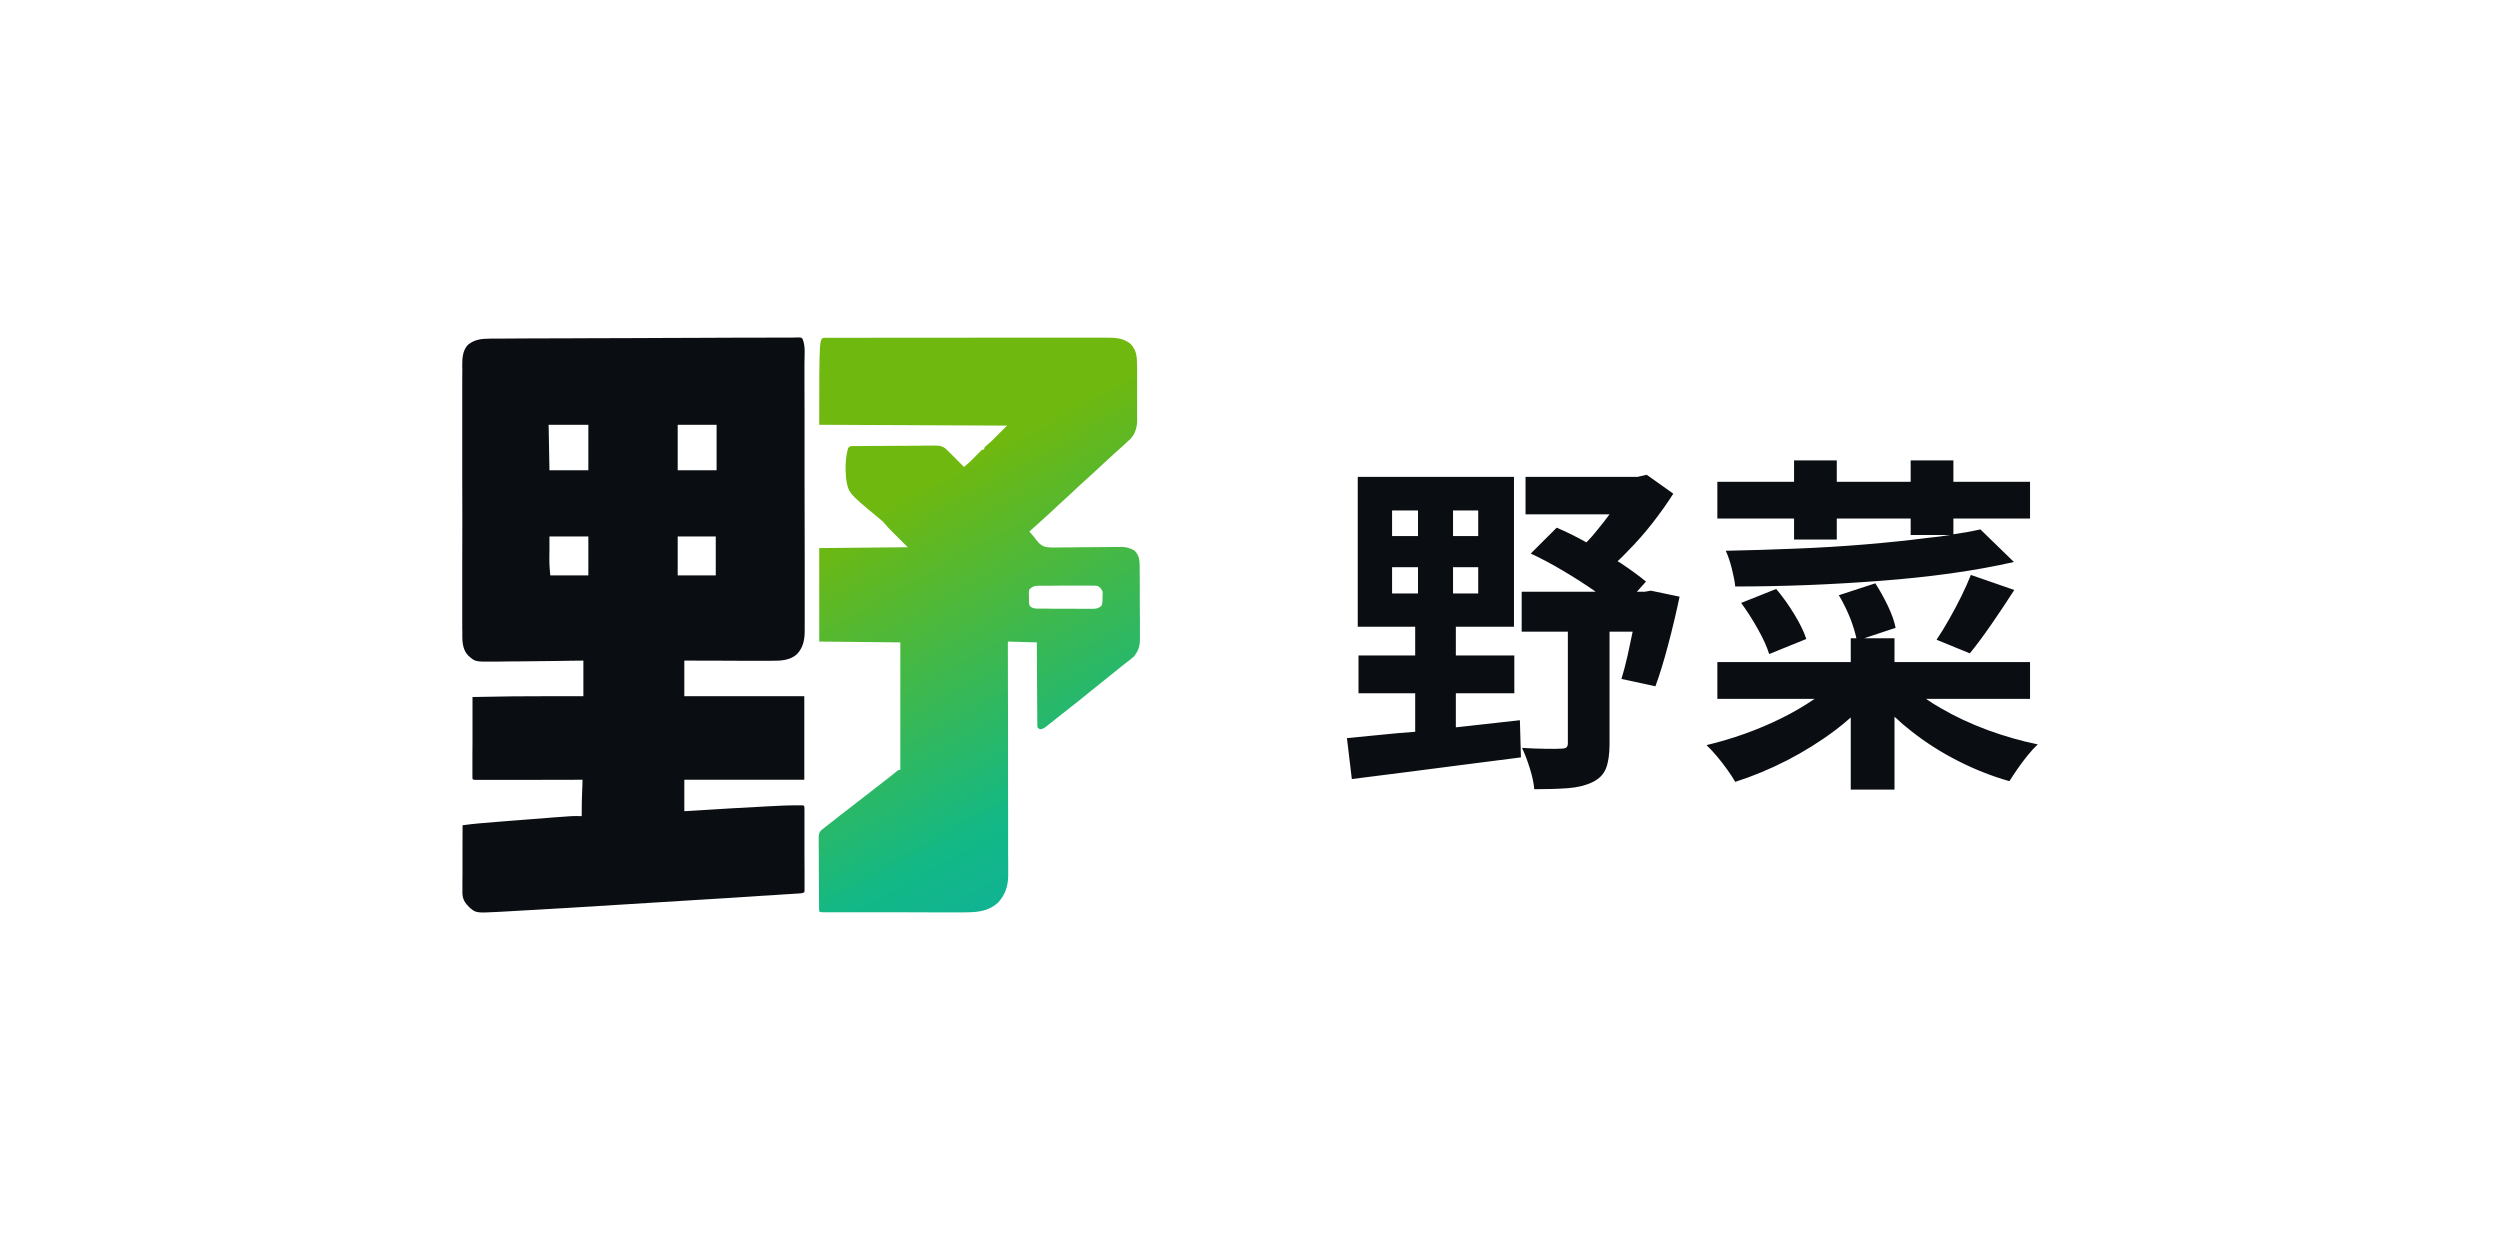
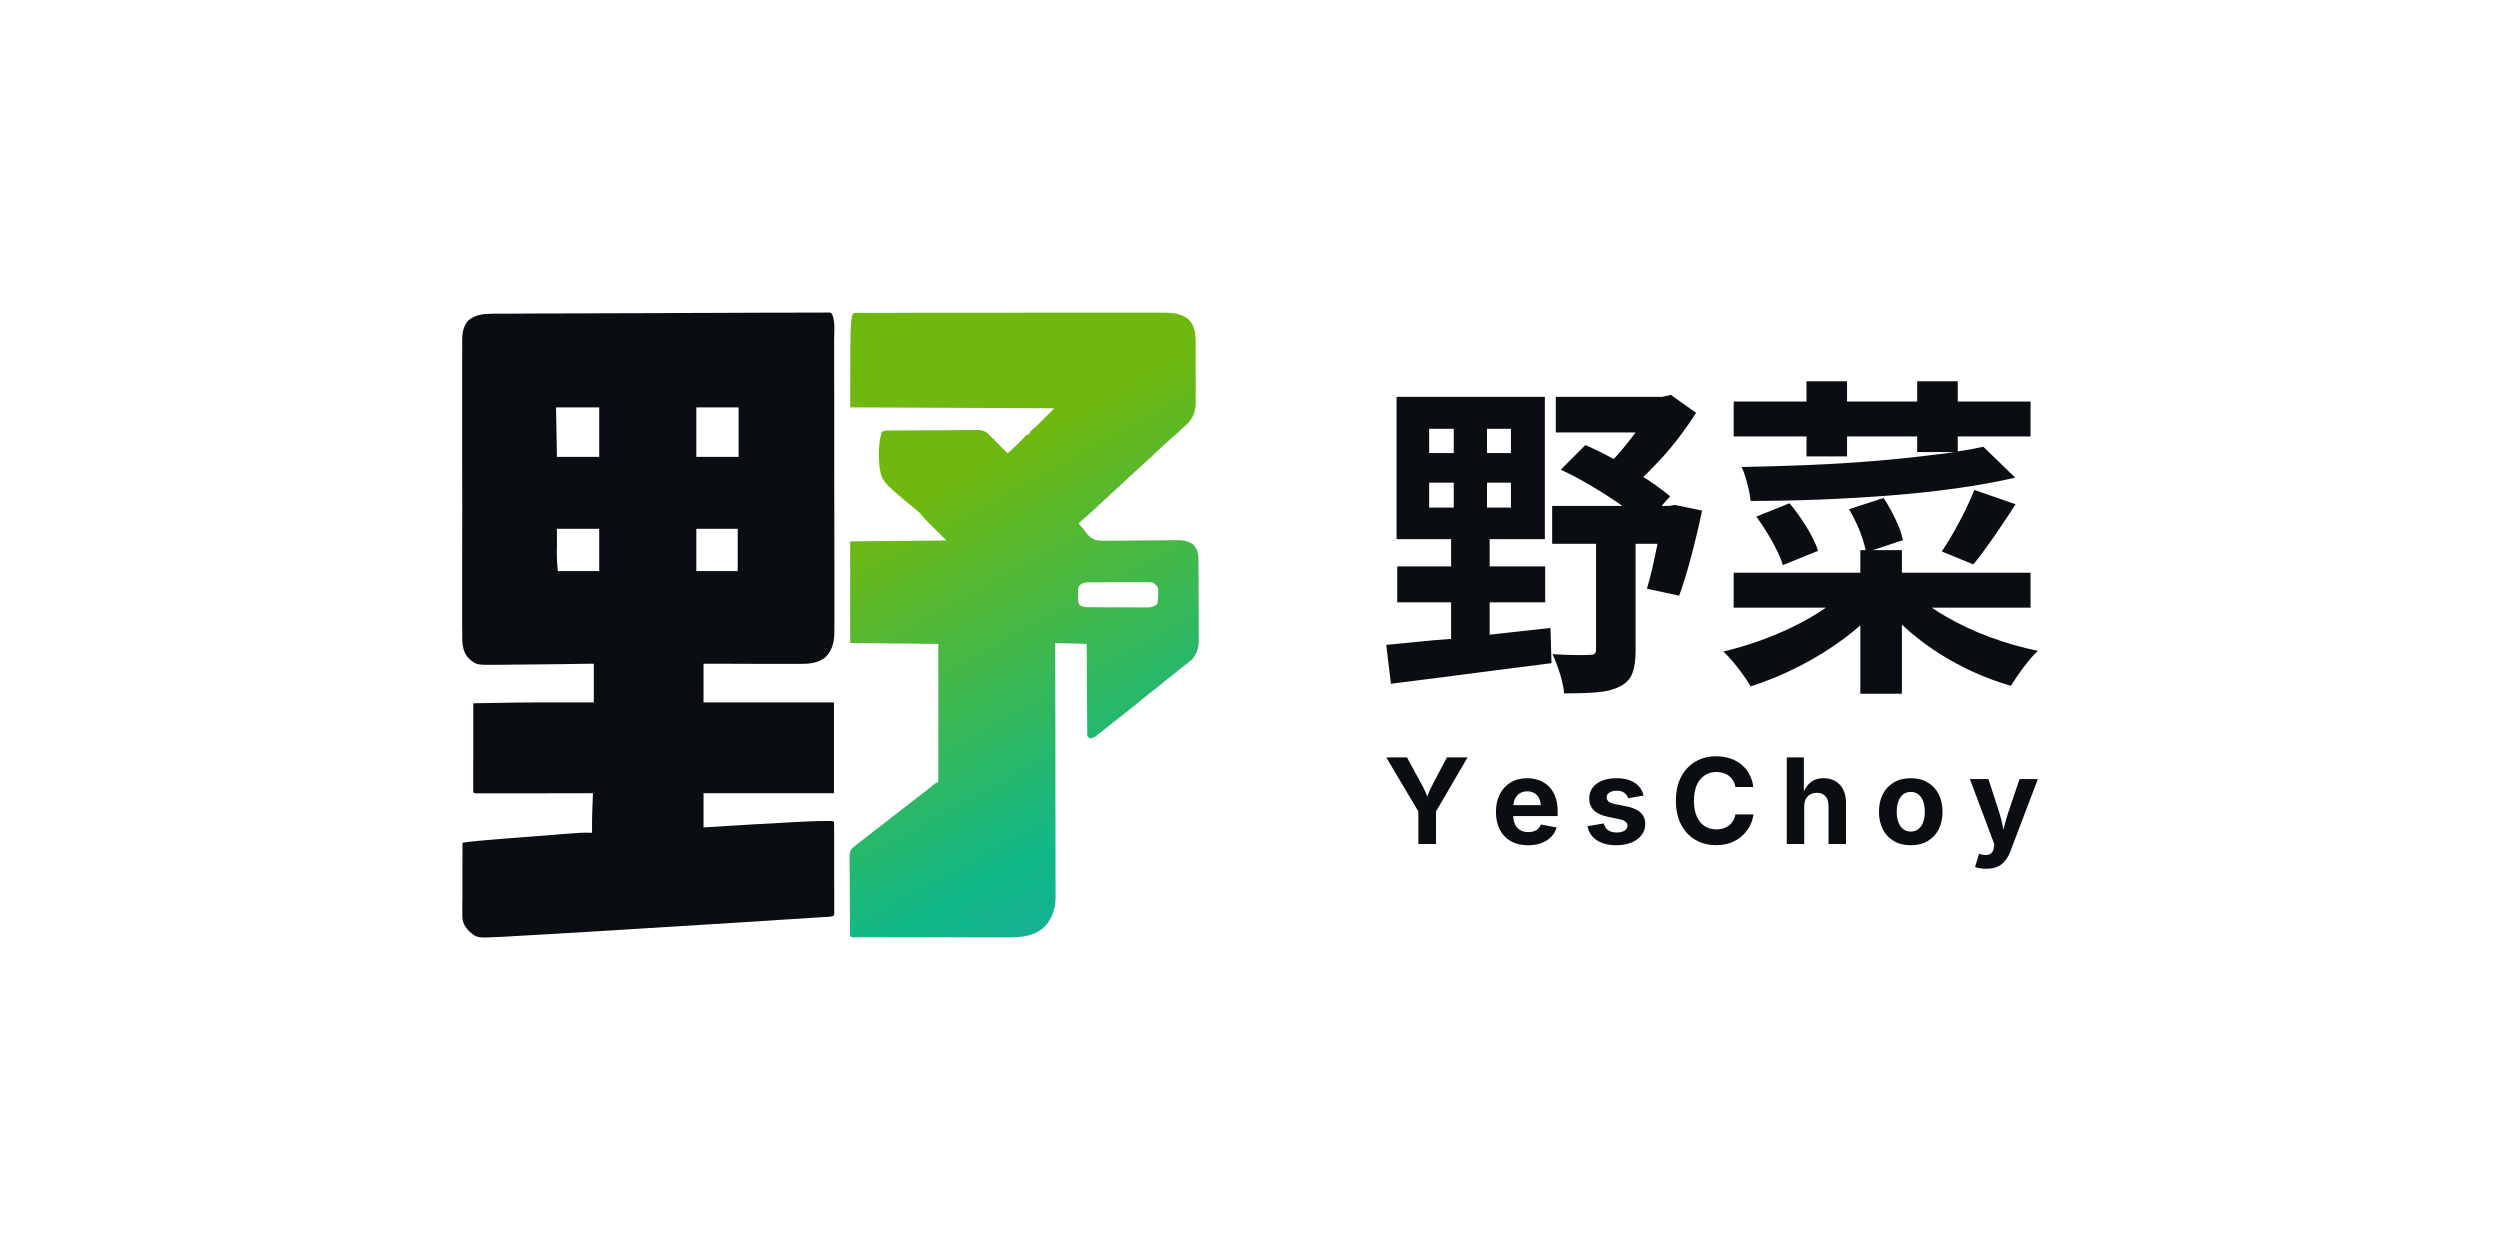
<svg xmlns="http://www.w3.org/2000/svg" viewBox="0 0 1200 600" fill="none">
  <defs>
    <linearGradient id="c-g" x1="0" y1="0" x2="1" y2="1">
      <stop stop-color="#6FB80F" />
      <stop offset=".5" stop-color="#12B886" />
      <stop offset="1" stop-color="#0E9FC2" />
    </linearGradient>
    <linearGradient id="c-t" x1="0" y1="0" x2="0" y2="1">
      <stop stop-color="#171C25" />
      <stop offset="1" stop-color="#0A0D12" />
    </linearGradient>
    <linearGradient id="c-gu" x1="440" y1="0" x2="830" y2="710" gradientUnits="userSpaceOnUse">
      <stop stop-color="#6FB80F" />
      <stop offset=".5" stop-color="#12B886" />
      <stop offset="1" stop-color="#0E9FC2" />
    </linearGradient>
  </defs>
-   <g transform="translate(145.12 64.57) scale(0.4673847)">
+   <g transform="translate(138.4 44.1) scale(0.5080268)">
    <g transform="translate(156.1 200.4) scale(0.84975)">
      <path d="M0 0 C15.4 -0.1 30.8 -0.1 46.3 -0.2 C54.3 -0.2 62.3 -0.2 70.3 -0.2 C77 -0.3 83.7 -0.3 90.4 -0.3 C93.7 -0.3 97 -0.3 100.3 -0.3 C103.8 -0.4 107.4 -0.4 110.9 -0.3 C111.9 -0.4 112.9 -0.4 114 -0.4 C114.9 -0.4 115.8 -0.4 116.8 -0.4 C117.6 -0.4 118.4 -0.4 119.2 -0.4 C121.1 0.1 121.1 0.1 122.2 1.8 C125.7 10.4 124.3 21.5 124.3 30.7 C124.3 32.2 124.3 33.6 124.3 35.1 C124.3 39 124.3 42.9 124.3 46.9 C124.3 51.1 124.3 55.4 124.3 59.6 C124.4 69.9 124.4 80.1 124.4 90.3 C124.4 95.2 124.4 100 124.4 104.8 C124.4 120.9 124.4 137 124.4 153 C124.4 157.2 124.4 161.4 124.4 165.5 C124.4 166.6 124.4 167.6 124.4 168.7 C124.4 185.4 124.5 202.2 124.5 219 C124.5 236.2 124.6 253.4 124.6 270.7 C124.6 280.4 124.6 290 124.6 299.7 C124.6 307.9 124.6 316.1 124.6 324.4 C124.6 328.6 124.6 332.8 124.6 337 C124.6 340.8 124.6 344.7 124.6 348.5 C124.6 349.9 124.6 351.3 124.6 352.7 C124.7 364 123.2 374 115.1 382.5 C106.4 390 95.3 390.4 84.4 390.3 C83.8 390.3 83.8 390.3 80.9 390.3 C77.8 390.3 74.7 390.3 71.6 390.3 C68.3 390.3 65.1 390.3 61.8 390.3 C55.7 390.3 49.5 390.3 43.4 390.3 C36.4 390.2 29.4 390.2 22.4 390.2 C7.9 390.2 -6.5 390.2 -20.9 390.1 C-20.9 404.3 -20.9 418.5 -20.9 433.1 C27 433.1 74.8 433.1 124.1 433.1 C124.1 466.4 124.1 499.8 124.1 534.1 C76.3 534.1 28.4 534.1 -20.9 534.1 C-20.9 546.7 -20.9 559.2 -20.9 572.1 C-16.8 571.9 -12.7 571.6 -8.5 571.4 C19.4 569.6 47.3 567.9 75.2 566.5 C77 566.4 78.8 566.3 80.6 566.2 C92 565.6 103.3 565 114.7 565 C115.6 565 116.4 565 117.3 565 C118 565 118.8 565 119.6 565 C120.2 565 120.9 565 121.6 565 C123.1 565.1 123.1 565.1 124.1 566.1 C124.2 567.5 124.3 568.8 124.3 570.2 C124.3 571.1 124.3 571.9 124.3 572.8 C124.3 573.8 124.3 574.8 124.3 575.8 C124.3 576.3 124.3 576.3 124.3 578.8 C124.3 582.2 124.3 585.6 124.3 588.9 C124.3 590.7 124.3 592.4 124.3 594.2 C124.3 599.6 124.3 605.1 124.3 610.6 C124.3 616.2 124.3 621.9 124.3 627.5 C124.4 632.4 124.4 637.2 124.4 642.1 C124.4 645 124.4 647.9 124.4 650.8 C124.4 654 124.4 657.2 124.4 660.5 C124.4 661.4 124.4 662.4 124.4 663.4 C124.4 663.8 124.4 663.8 124.4 666.1 C124.4 666.8 124.4 667.6 124.4 668.4 C124.3 669 124.2 669.5 124.1 670.1 C121.3 671.6 118.4 671.5 115.2 671.7 C114.5 671.7 113.8 671.8 113 671.8 C110.6 672 108.1 672.1 105.7 672.3 C103.9 672.4 102.2 672.5 100.4 672.6 C95.6 672.9 90.8 673.2 85.9 673.6 C80.8 673.9 75.6 674.2 70.5 674.5 C60.5 675.2 50.4 675.8 40.4 676.5 C32.4 677 24.3 677.5 16.2 678 C-45.3 681.9 -106.8 685.7 -168.4 689.4 C-169.2 689.4 -170 689.5 -170.8 689.5 C-182.2 690.2 -193.5 690.8 -204.9 691.5 C-205.6 691.5 -206.2 691.6 -206.9 691.6 C-219.1 692.3 -231.4 693.1 -243.6 693.7 C-244.3 693.7 -245.1 693.8 -245.8 693.8 C-272.7 695.2 -272.7 695.2 -280.9 688.1 C-286 683.1 -288.9 678.4 -289.1 671.1 C-289.1 669.6 -289.1 668.1 -289.1 666.5 C-289.1 665.7 -289.1 664.9 -289.1 664 C-289.1 661.2 -289.1 658.5 -289.1 655.7 C-289.1 653.8 -289.1 651.9 -289 650 C-289 644.9 -289 639.9 -289 634.8 C-289 629.7 -289 624.5 -289 619.4 C-288.9 609.3 -288.9 599.2 -288.9 589.1 C-275.4 587.2 -262 586.2 -248.4 585.1 C-245.9 584.9 -243.4 584.7 -240.9 584.5 C-235 584 -229.1 583.6 -223.2 583.1 C-217.2 582.7 -211.1 582.2 -205.1 581.7 C-199.8 581.3 -194.6 580.9 -189.4 580.5 C-186.3 580.2 -183.2 580 -180 579.7 C-155.3 577.8 -155.3 577.8 -144.9 578.1 C-144.9 577.4 -144.9 576.6 -144.9 575.9 C-145 566.6 -144.7 557.3 -144.4 548 C-144.3 546.7 -144.3 545.3 -144.2 544 C-144.1 540.7 -144 537.4 -143.9 534.1 C-144.5 534.1 -145.2 534.1 -145.9 534.1 C-162.4 534.1 -178.9 534.2 -195.4 534.2 C-203.4 534.2 -211.4 534.2 -219.4 534.2 C-226.3 534.2 -233.3 534.2 -240.3 534.2 C-243.9 534.2 -247.6 534.2 -251.3 534.2 C-254.8 534.2 -258.2 534.2 -261.7 534.2 C-263 534.2 -264.3 534.2 -265.5 534.2 C-267.3 534.2 -269 534.2 -270.7 534.2 C-271.7 534.2 -272.7 534.2 -273.7 534.2 C-275.9 534.1 -275.9 534.1 -276.9 533.1 C-277 531.8 -277 530.5 -277 529.2 C-277 528.4 -277 527.6 -277 526.7 C-277 525.8 -277 524.9 -277 523.9 C-277 523 -277 522 -277 521 C-277 517.8 -277 514.6 -277 511.4 C-277 509.1 -277 506.9 -277 504.7 C-277 499.5 -276.9 494.2 -276.9 489 C-276.9 483 -276.9 477 -276.9 471 C-276.9 458.7 -276.9 446.4 -276.9 434.1 C-244.4 433.4 -212 433 -179.5 433.1 C-178.6 433.1 -177.7 433.1 -176.7 433.1 C-165.4 433.1 -154.2 433.1 -142.9 433.1 C-142.9 418.9 -142.9 404.7 -142.9 390.1 C-145.8 390.2 -145.8 390.2 -160.4 390.3 C-164.1 390.4 -167.9 390.4 -171.6 390.5 C-177.5 390.5 -183.4 390.6 -189.3 390.7 C-201.6 390.8 -213.9 391 -226.1 391.1 C-227.9 391.1 -229.8 391.1 -231.6 391.1 C-236.8 391.2 -242 391.2 -247.2 391.3 C-248.8 391.3 -250.4 391.3 -252 391.3 C-273.8 391.5 -273.8 391.5 -282.2 383.9 C-289.7 376 -289.3 365 -289.2 354.8 C-289.2 353.4 -289.3 351.9 -289.3 350.5 C-289.3 346.6 -289.3 342.7 -289.3 338.8 C-289.2 334.5 -289.3 330.3 -289.3 326.1 C-289.3 317.8 -289.3 309.5 -289.3 301.2 C-289.3 294.5 -289.3 287.7 -289.3 281 C-289.3 280.1 -289.3 279.1 -289.3 278.1 C-289.3 276.2 -289.3 274.2 -289.3 272.3 C-289.3 254 -289.3 235.7 -289.2 217.5 C-289.2 201.8 -289.2 186.2 -289.3 170.5 C-289.3 152.3 -289.3 134.1 -289.3 115.9 C-289.3 114 -289.3 112 -289.3 110.1 C-289.3 109.1 -289.3 108.2 -289.3 107.2 C-289.3 100.5 -289.3 93.8 -289.3 87 C-289.3 78.8 -289.3 70.6 -289.3 62.4 C-289.3 58.3 -289.2 54.1 -289.3 49.9 C-289.3 46.1 -289.3 42.3 -289.2 38.4 C-289.2 37 -289.2 35.7 -289.3 34.3 C-289.3 25.1 -289.1 15.6 -282.5 8.5 C-274.6 2 -266 1 -256.2 1 C-255.3 1 -254.5 1 -253.6 0.9 C-250.7 0.9 -247.8 0.9 -244.9 0.9 C-242.8 0.9 -240.7 0.9 -238.6 0.9 C-233.5 0.9 -228.4 0.8 -223.3 0.8 C-217.3 0.8 -211.2 0.8 -205.2 0.7 C-190.8 0.7 -176.4 0.6 -162 0.6 C-155.2 0.6 -148.5 0.5 -141.7 0.5 C-119.5 0.4 -97.2 0.3 -74.9 0.3 C-74.6 0.3 -74.6 0.3 -72.9 0.3 C-67.6 0.2 -62.4 0.2 -57.1 0.2 C-38 0.2 -19 0.1 0 0 Z M-184.9 105.1 C-184.5 123.3 -184.2 141.4 -183.9 160.1 C-168.4 160.1 -152.8 160.1 -136.9 160.1 C-136.9 142 -136.9 123.8 -136.9 105.1 C-152.7 105.1 -168.5 105.1 -184.9 105.1 Z M-28.9 105.1 C-28.9 123.3 -28.9 141.4 -28.9 160.1 C-13.4 160.1 2.2 160.1 18.1 160.1 C18.1 142 18.1 123.8 18.1 105.1 C2.6 105.1 -12.9 105.1 -28.9 105.1 Z M-183.9 240.1 C-183.9 245.8 -183.9 251.5 -183.9 257.4 C-183.9 259.2 -183.9 261 -184 262.8 C-184 264.3 -184 265.7 -184 267.2 C-184 267.9 -184 268.6 -184 269.4 C-184 275.4 -183.4 281 -182.9 287.1 C-167.7 287.1 -152.5 287.1 -136.9 287.1 C-136.9 271.6 -136.9 256.1 -136.9 240.1 C-152.4 240.1 -167.9 240.1 -183.9 240.1 Z M-28.9 240.1 C-28.9 255.6 -28.9 271.1 -28.9 287.1 C-13.7 287.1 1.5 287.1 17.1 287.1 C17.1 271.6 17.1 256.1 17.1 240.1 C2 240.1 -13.2 240.1 -28.9 240.1 Z " transform="translate(298.86 9.88)" fill="#0A0D12" />
      <path d="M0 0 C0.3 -0 0.3 -0 1.8 -0 C3.9 -0 5.9 -0 8 -0 C9.5 -0 10.9 -0 12.4 -0 C16.5 -0 20.5 -0 24.6 -0 C29 -0 33.4 -0 37.8 -0 C47.4 -0.1 57 -0.1 66.6 -0.1 C72.6 -0.1 78.5 -0.1 84.5 -0.1 C101.1 -0.1 117.7 -0.1 134.3 -0.1 C135.3 -0.1 136.4 -0.1 137.5 -0.1 C138 -0.1 138 -0.1 140.7 -0.1 C142.9 -0.1 145 -0.1 147.2 -0.1 C147.7 -0.1 147.7 -0.1 150.4 -0.1 C167.8 -0.1 185.1 -0.1 202.4 -0.2 C220.2 -0.2 238 -0.2 255.8 -0.2 C265.8 -0.2 275.8 -0.2 285.8 -0.2 C294.3 -0.2 302.8 -0.2 311.3 -0.2 C315.7 -0.2 320 -0.2 324.3 -0.2 C328.3 -0.3 332.3 -0.3 336.3 -0.2 C337.7 -0.2 339.1 -0.2 340.6 -0.2 C351 -0.3 360.9 0.3 369.3 7.1 C376.5 14.3 377.4 22.3 377.4 32.1 C377.4 32.5 377.4 32.5 377.5 34.5 C377.5 37 377.5 39.6 377.5 42.2 C377.5 43.9 377.5 45.7 377.5 47.5 C377.5 51.3 377.5 55 377.5 58.8 C377.5 63.5 377.5 68.3 377.5 73.1 C377.5 76.8 377.5 80.5 377.5 84.2 C377.5 85.9 377.5 87.7 377.5 89.5 C377.6 91.9 377.5 94.4 377.5 96.9 C377.5 97.6 377.6 98.3 377.6 99.1 C377.5 107.7 375.5 115.6 369.5 122.1 C367.4 124.1 365.2 126.1 363 128.1 C362.3 128.8 361.6 129.5 360.8 130.2 C357.4 133.4 353.8 136.6 350.2 139.7 C346.2 143.2 342.4 146.7 338.5 150.4 C330.3 158.1 322 165.8 313.5 173.4 C308.3 178 303.3 182.8 298.2 187.6 C293.8 191.7 289.4 195.7 285 199.7 C280.7 203.6 276.4 207.6 272.2 211.6 C268.3 215.3 264.3 218.9 260.2 222.5 C257.5 224.8 254.9 227.2 252.3 229.6 C251.8 230 251.3 230.5 250.8 230.9 C249.6 232 248.5 233.1 247.3 234.1 C248.6 235.7 249.9 237.3 251.3 238.8 C253.3 241.1 253.3 241.1 255.3 243.9 C259.1 248.9 262.7 252.2 269.1 253.1 C275.1 253.6 281.1 253.4 287.1 253.3 C289.4 253.3 291.6 253.3 293.8 253.3 C299.1 253.3 304.3 253.2 309.6 253.1 C319.5 253 329.5 253 339.4 252.9 C342.7 252.9 345.9 252.9 349.2 252.8 C351.2 252.8 353.2 252.8 355.2 252.8 C355.6 252.7 355.6 252.7 357.9 252.7 C364.1 252.7 369 254 374.3 257.1 C380.3 263.2 380.6 269.2 380.6 277.3 C380.6 278.3 380.6 279.3 380.6 280.4 C380.7 283.7 380.7 287.1 380.7 290.5 C380.7 292.2 380.7 294 380.7 295.7 C380.7 301.2 380.7 306.7 380.7 312.2 C380.7 317.9 380.8 323.6 380.8 329.2 C380.8 334.1 380.8 339 380.9 343.9 C380.9 346.8 380.9 349.7 380.9 352.6 C380.9 355.8 380.9 359.1 380.9 362.3 C380.9 362.8 380.9 362.8 380.9 365.2 C380.9 373.1 378.4 379.6 373.2 385.6 C372.5 386.2 371.8 386.7 371 387.3 C370.3 388 369.5 388.6 368.7 389.3 C367.9 389.9 367.1 390.5 366.3 391.1 C366 391.4 366 391.4 364.3 392.7 C362.9 393.8 361.4 394.9 360 396 C356.5 398.8 353.1 401.6 349.6 404.4 C344.6 408.5 339.5 412.6 334.4 416.6 C329.1 420.7 323.9 424.9 318.8 429.1 C311.9 434.8 305 440.4 298 445.8 C295.7 447.6 293.5 449.3 291.3 451.1 C289.5 452.4 287.8 453.8 286.1 455.1 C283.2 457.4 280.4 459.6 277.6 461.9 C275.9 463.2 274.3 464.5 272.7 465.8 C271.9 466.4 271.1 467 270.3 467.6 C269.6 468.2 268.9 468.8 268.1 469.4 C267.5 469.9 266.8 470.4 266.2 470.9 C264.1 472.2 262.7 472.9 260.3 473.1 C258.7 472.4 258.7 472.4 257.3 471.1 C256.9 469.3 256.9 469.3 256.9 467 C256.9 466.5 256.9 466.5 256.9 464.3 C256.9 463.9 256.9 463.9 256.9 461.4 C256.9 460.4 256.8 459.4 256.8 458.4 C256.8 455.1 256.8 451.7 256.8 448.4 C256.8 446.1 256.8 443.8 256.7 441.5 C256.7 436 256.7 430.6 256.6 425.1 C256.6 418.9 256.6 412.7 256.5 406.5 C256.4 393.7 256.4 380.9 256.3 368.1 C244.7 367.8 233.2 367.5 221.3 367.1 C221.3 368.9 221.3 368.9 221.3 378.1 C221.4 411.5 221.4 444.9 221.5 478.2 C221.5 482.6 221.5 487 221.5 491.3 C221.5 492.2 221.5 493.1 221.5 494 C221.5 508.1 221.5 522.2 221.5 536.2 C221.6 550.7 221.6 565.2 221.6 579.6 C221.6 588.6 221.6 597.5 221.6 606.4 C221.6 612.5 221.6 618.6 221.6 624.8 C221.6 628.3 221.6 631.8 221.7 635.3 C221.7 638.6 221.7 641.8 221.7 645.1 C221.7 646.8 221.7 648.5 221.7 650.2 C221.6 662.4 218.1 673.2 209.7 682.3 C196.9 694.4 181.4 694.4 164.8 694.4 C163 694.4 161.1 694.4 159.2 694.4 C154.2 694.4 149.2 694.4 144.2 694.4 C138.9 694.4 133.6 694.4 128.4 694.4 C119.5 694.4 110.7 694.4 101.8 694.3 C91.6 694.3 81.4 694.3 71.2 694.3 C61.3 694.3 51.5 694.3 41.7 694.3 C37.5 694.3 33.3 694.3 29.1 694.3 C24.2 694.3 19.3 694.3 14.3 694.3 C12.5 694.3 10.7 694.3 8.9 694.3 C6.4 694.3 4 694.3 1.5 694.3 C1.2 694.3 1.2 694.3 -0.7 694.3 C-5.6 694.2 -5.6 694.2 -6.7 693.1 C-6.8 691.5 -6.8 691.5 -6.9 689.4 C-6.9 689 -6.9 689 -6.9 687 C-6.9 686.2 -6.9 685.3 -6.9 684.4 C-6.9 683.5 -6.9 682.5 -6.9 681.6 C-6.9 678.5 -7 675.5 -7 672.4 C-7 671.4 -7 670.3 -7 669.3 C-7 663.8 -7 658.3 -7.1 652.7 C-7.1 647 -7.1 641.3 -7.2 635.6 C-7.2 631.3 -7.2 626.9 -7.2 622.5 C-7.2 620.4 -7.2 618.3 -7.3 616.2 C-7.3 613.3 -7.3 610.3 -7.3 607.4 C-7.3 607 -7.3 607 -7.3 604.8 C-7.3 600.7 -7.2 598.1 -4.3 595.1 C-3.4 594.5 -2.6 593.8 -1.7 593.1 C-1.2 592.7 -0.6 592.2 -0.1 591.7 C0.4 591.4 0.9 591 1.4 590.6 C1.9 590.2 2.4 589.8 3 589.3 C3.6 588.9 4.1 588.5 4.7 588 C6 587 7.2 586.1 8.5 585.1 C9.1 584.6 9.7 584.1 10.4 583.6 C12.8 581.7 15.2 579.8 17.6 577.9 C25.3 571.9 33.1 565.9 40.9 559.9 C47.5 554.8 54.1 549.7 60.7 544.5 C66.5 540 72.3 535.4 78.2 530.9 C78.5 530.6 78.5 530.6 80.4 529.2 C81 528.7 81.7 528.1 82.4 527.6 C84 526.3 85.6 525 87.2 523.7 C89.3 522.1 89.3 522.1 91.3 522.1 C91.3 471.3 91.3 420.5 91.3 368.1 C59 367.8 26.6 367.5 -6.7 367.1 C-6.7 329.8 -6.7 292.6 -6.7 254.1 C28.6 253.8 63.9 253.5 100.3 253.1 C92.7 245.5 85.1 238 77.3 230.1 C75 227.5 72.7 224.9 70.3 222.1 C68.8 220.7 67.2 219.4 65.6 218.1 C28.6 187.6 28.6 187.6 25.8 170.3 C24.7 158.4 24.8 144.6 28.3 133.1 C30.7 130.7 31.4 130.9 34.7 130.8 C35.7 130.8 36.6 130.8 37.6 130.8 C38.6 130.8 39.6 130.8 40.7 130.8 C41.2 130.8 41.2 130.8 44 130.8 C46.9 130.7 49.9 130.7 52.9 130.7 C54.7 130.7 56.6 130.7 58.4 130.7 C64.2 130.6 70 130.6 75.9 130.6 C82.6 130.6 89.2 130.5 95.9 130.5 C101.1 130.4 106.3 130.4 111.5 130.4 C114.6 130.4 117.7 130.4 120.8 130.3 C124.2 130.3 127.7 130.3 131.1 130.3 C132.2 130.3 133.2 130.3 134.2 130.2 C140.8 130.3 144.1 131.7 148.7 136.4 C149.2 137 149.8 137.5 150.3 138.1 C151.1 139 152 139.8 152.9 140.6 C153.6 141.3 154.3 142 155 142.8 C155.8 143.5 156.6 144.3 157.4 145.1 C158.2 145.9 159 146.7 159.8 147.6 C160.6 148.4 161.5 149.2 162.3 150.1 C164.3 152.1 166.3 154.1 168.3 156.1 C174.3 151.2 179.7 145.8 185.1 140.2 C185.8 139.5 186.4 138.9 187.1 138.2 C187.6 137.6 188.2 137 188.8 136.4 C190.3 135.1 190.3 135.1 192.3 135.1 C192.6 134.1 193 133.2 193.3 132.1 C195.9 129.8 198.6 127.5 201.3 125.1 C207.6 118.9 213.8 112.6 220.3 106.1 C145.4 105.8 70.5 105.5 -6.7 105.1 C-6.7 0 -6.7 0 0 0 Z M247.3 304.1 C246.7 306.3 246.7 306.3 246.7 308.6 C246.7 309.4 246.7 310.2 246.7 311.1 C246.7 311.9 246.8 312.8 246.8 313.7 C246.8 314.6 246.8 315.4 246.8 316.3 C246.9 322.6 246.9 322.6 248.6 324.8 C252.2 327.6 256.2 327.3 260.5 327.3 C260.9 327.3 260.9 327.3 262.8 327.3 C265.2 327.3 267.6 327.3 270 327.3 C271.7 327.3 273.4 327.3 275.1 327.4 C278.6 327.4 282.2 327.4 285.7 327.4 C290.3 327.4 294.8 327.4 299.3 327.4 C302.8 327.4 306.3 327.5 309.8 327.5 C311.4 327.5 313.1 327.5 314.8 327.5 C317.1 327.5 319.5 327.5 321.8 327.5 C322.5 327.5 323.2 327.5 323.9 327.5 C328.2 327.5 330.9 326.8 334.3 324.1 C335.9 320.9 335.6 317.4 335.7 313.8 C335.7 313.1 335.7 312.3 335.8 311.5 C335.8 310.8 335.8 310 335.8 309.3 C335.8 308.6 335.9 307.9 335.9 307.2 C335 304 333 302 330.3 300.1 C327.7 299.4 325.3 299.5 322.6 299.5 C321.9 299.5 321.1 299.5 320.4 299.5 C317.9 299.5 315.4 299.5 312.9 299.5 C311.2 299.5 309.5 299.5 307.7 299.5 C304.1 299.5 300.5 299.5 296.9 299.5 C292.2 299.6 287.6 299.6 283 299.5 C279.4 299.5 275.8 299.5 272.2 299.6 C270.5 299.6 268.8 299.6 267.1 299.6 C264.7 299.6 262.3 299.6 259.9 299.6 C259.6 299.6 259.6 299.6 257.8 299.6 C253.1 299.7 250.7 300.7 247.3 304.1 Z " transform="translate(447.70 9.87)" fill="url(#c-gu)" />
    </g>
  </g>
-   <path d="M3.71-22.84L3.71-48.90L30.88-48.90L30.88-22.84L20.77-22.84L20.77-17.84L30.94-17.84L30.94-11.27L20.77-11.27L20.77-5.36Q20.83-5.36 20.95-5.36L20.95-5.36L31.91-6.58L32.09-0.12Q26.92 0.55 21.65 1.22Q16.38 1.89 11.51 2.53Q6.64 3.17 2.68 3.65L2.68 3.65L1.83-3.47Q5.60-3.84 10.54-4.32L10.54-4.32Q12.12-4.45 13.70-4.57L13.70-4.57L13.70-11.27L3.84-11.27L3.84-17.84L13.70-17.84L13.70-22.84L3.71-22.84ZM32.89-42.39L32.89-48.90L52.37-48.90L53.96-49.27L58.59-45.98Q57.00-43.48 54.96-40.86Q52.92-38.25 50.61-35.93L50.61-35.93Q49.76-35.02 48.90-34.23L48.90-34.23Q49.21-34.04 49.51-33.86L49.51-33.86Q52.07-32.16 53.84-30.69L53.84-30.69L52.25-28.93L53.65-28.93L54.69-29.11L59.68-28.07Q58.83-23.99 57.70-19.73Q56.58-15.47 55.48-12.48L55.48-12.48L49.57-13.76Q50.12-15.53 50.67-17.97L50.67-17.97Q51.10-19.91 51.52-21.98L51.52-21.98L47.50-21.98L47.50-2.44Q47.50 0.18 46.89 1.77Q46.28 3.35 44.52 4.20Q42.75 5.05 40.25 5.24Q37.76 5.42 34.41 5.42L34.41 5.42Q34.29 3.90 33.65 1.83Q33.01-0.24 32.28-1.77L32.28-1.77Q34.35-1.64 36.39-1.61Q38.43-1.58 39.10-1.64L39.10-1.64Q39.77-1.64 40.01-1.86Q40.25-2.07 40.25-2.62L40.25-2.62L40.25-21.98L32.22-21.98L32.22-28.93L45.07-28.93Q45.01-28.99 45.01-28.99L45.01-28.99Q42.39-30.82 39.46-32.55Q36.54-34.29 33.80-35.57L33.80-35.57L38.31-40.07Q40.86-38.98 43.48-37.51L43.48-37.51Q44.40-38.43 45.31-39.59L45.31-39.59Q46.47-40.99 47.50-42.39L47.50-42.39L32.89-42.39ZM14.19-33.19L9.68-33.19L9.68-28.62L14.19-28.62L14.19-33.19ZM14.19-43.06L9.68-43.06L9.68-38.61L14.19-38.61L14.19-43.06ZM24.66-33.19L20.28-33.19L20.28-28.62L24.66-28.62L24.66-33.19ZM24.66-43.06L20.28-43.06L20.28-38.61L24.66-38.61L24.66-43.06ZM66.25-10.29L66.25-16.69L89.45-16.69L89.45-20.83L90.43-20.83Q90.12-22.29 89.39-24.24L89.39-24.24Q88.48-26.49 87.38-28.32L87.38-28.32L93.72-30.39Q94.87-28.62 95.91-26.46Q96.94-24.30 97.25-22.65L97.25-22.65L91.77-20.83L97.06-20.83L97.06-16.69L120.63-16.69L120.63-10.29L102.55-10.29Q103.76-9.44 105.16-8.65L105.16-8.65Q108.82-6.52 113.17-4.90Q117.53-3.29 121.97-2.38L121.97-2.38Q121.12-1.58 120.21-0.46Q119.29 0.67 118.47 1.86Q117.65 3.05 117.04 4.02L117.04 4.02Q112.53 2.74 108.15 0.52Q103.76-1.71 100.05-4.63L100.05-4.63Q98.47-5.85 97.06-7.19L97.06-7.19L97.06 5.48L89.45 5.48L89.45-7.06Q88.17-5.91 86.71-4.81L86.71-4.81Q82.81-1.89 78.37 0.40Q73.92 2.68 69.36 4.14L69.36 4.14Q68.81 3.17 67.95 1.98Q67.10 0.79 66.16-0.33Q65.21-1.46 64.36-2.25L64.36-2.25Q67.71-3.05 71.03-4.23Q74.35-5.42 77.42-6.94Q80.50-8.47 83.06-10.23L83.06-10.23Q83.12-10.23 83.18-10.29L83.18-10.29L66.25-10.29ZM66.25-41.66L66.25-48.05L79.59-48.05L79.59-51.77L87.02-51.77L87.02-48.05L99.87-48.05L99.87-51.77L107.30-51.77L107.30-48.05L120.63-48.05L120.63-41.66L107.30-41.66L107.30-38.92Q109.85-39.28 111.99-39.77L111.99-39.77L117.83-34.10Q112.78-32.95 106.87-32.12Q100.96-31.30 94.57-30.82Q88.17-30.33 81.78-30.08Q75.38-29.84 69.36-29.84L69.36-29.84Q69.23-31.12 68.75-33.01Q68.26-34.90 67.71-36.05L67.71-36.05Q73.62-36.17 79.80-36.42Q85.98-36.66 91.89-37.15Q97.80-37.64 102.97-38.31L102.97-38.31Q104.92-38.49 106.69-38.79L106.69-38.79L99.87-38.79L99.87-41.66L87.02-41.66L87.02-38.00L79.59-38.00L79.59-41.66L66.25-41.66ZM110.34-31.85L110.34-31.85L117.89-29.23Q115.94-26.19 113.87-23.20Q111.80-20.22 110.16-18.21L110.16-18.21L104.37-20.58Q105.41-22.11 106.53-24.09Q107.66-26.07 108.67-28.11Q109.67-30.15 110.34-31.85ZM70.39-26.98L70.39-26.98L76.48-29.41Q78.13-27.47 79.62-25.03Q81.11-22.59 81.72-20.71L81.72-20.71L75.26-18.09Q74.71-19.91 73.31-22.41Q71.91-24.91 70.39-26.98Z" transform="translate(641.48 363.87) scale(2.76)" fill="#0A0D12" />
+   <path d="M6.10-37.50L6.10-80.30L50.70-80.30L50.70-37.50L34.10-37.50L34.10-29.30L50.80-29.30L50.80-18.50L34.10-18.50L34.10-8.80Q34.20-8.80 34.40-8.80L34.40-8.80L52.40-10.80L52.70-0.20Q44.20 0.90 35.55 2Q26.90 3.10 18.90 4.15Q10.90 5.20 4.40 6L4.40 6L3-5.70Q9.20-6.30 17.30-7.10L17.30-7.10Q19.90-7.30 22.50-7.50L22.50-7.50L22.50-18.50L6.30-18.50L6.30-29.30L22.50-29.30L22.50-37.50L6.10-37.50ZM54-69.60L54-80.30L86-80.30L88.60-80.90L96.20-75.50Q93.60-71.40 90.25-67.10Q86.90-62.80 83.10-59L83.10-59Q81.70-57.50 80.30-56.20L80.30-56.20Q80.80-55.90 81.30-55.60L81.30-55.60Q85.50-52.80 88.40-50.40L88.40-50.40L85.80-47.50L88.10-47.50L89.80-47.80L98-46.10Q96.60-39.40 94.75-32.40Q92.90-25.40 91.10-20.50L91.10-20.50L81.40-22.60Q82.30-25.50 83.20-29.50L83.20-29.50Q83.90-32.70 84.60-36.10L84.60-36.10L78-36.10L78-4Q78 0.30 77 2.90Q76 5.50 73.10 6.90Q70.20 8.30 66.10 8.60Q62 8.90 56.50 8.90L56.50 8.90Q56.30 6.40 55.25 3Q54.20-0.40 53-2.90L53-2.90Q56.40-2.70 59.75-2.65Q63.10-2.60 64.20-2.70L64.20-2.70Q65.30-2.70 65.70-3.05Q66.10-3.40 66.10-4.30L66.10-4.30L66.10-36.10L52.90-36.10L52.90-47.50L74-47.50Q73.90-47.60 73.90-47.60L73.90-47.60Q69.60-50.60 64.80-53.45Q60-56.30 55.50-58.40L55.50-58.40L62.90-65.80Q67.10-64 71.40-61.60L71.40-61.60Q72.90-63.10 74.40-65L74.40-65Q76.30-67.30 78-69.60L78-69.60L54-69.60ZM23.30-54.50L15.90-54.50L15.90-47L23.30-47L23.30-54.50ZM23.30-70.70L15.90-70.70L15.90-63.40L23.30-63.40L23.30-70.70ZM40.50-54.50L33.30-54.50L33.30-47L40.50-47L40.50-54.50ZM40.50-70.70L33.30-70.70L33.30-63.40L40.50-63.40L40.50-70.70ZM107.50-16.90L107.50-27.40L145.60-27.40L145.60-34.20L147.20-34.20Q146.70-36.60 145.50-39.80L145.50-39.80Q144-43.50 142.20-46.50L142.20-46.50L152.60-49.90Q154.50-47 156.20-43.45Q157.90-39.90 158.40-37.20L158.40-37.20L149.40-34.20L158.10-34.20L158.10-27.40L196.80-27.40L196.80-16.90L167.10-16.90Q169.10-15.50 171.40-14.20L171.40-14.20Q177.40-10.70 184.55-8.05Q191.70-5.40 199-3.90L199-3.90Q197.60-2.60 196.10-0.75Q194.60 1.10 193.25 3.05Q191.90 5 190.90 6.60L190.90 6.60Q183.50 4.50 176.30 0.85Q169.10-2.80 163-7.60L163-7.60Q160.40-9.60 158.10-11.80L158.10-11.80L158.10 9L145.60 9L145.60-11.60Q143.50-9.70 141.10-7.90L141.10-7.90Q134.70-3.10 127.40 0.65Q120.10 4.40 112.60 6.80L112.60 6.80Q111.70 5.20 110.30 3.25Q108.90 1.30 107.35-0.55Q105.80-2.40 104.40-3.70L104.40-3.70Q109.90-5 115.35-6.95Q120.80-8.90 125.85-11.40Q130.90-13.90 135.10-16.80L135.10-16.80Q135.20-16.80 135.30-16.90L135.30-16.90L107.50-16.90ZM107.50-68.40L107.50-78.90L129.40-78.90L129.40-85L141.60-85L141.60-78.90L162.70-78.90L162.70-85L174.90-85L174.90-78.90L196.80-78.90L196.80-68.40L174.90-68.40L174.90-63.90Q179.10-64.50 182.60-65.30L182.60-65.30L192.20-56Q183.90-54.10 174.20-52.75Q164.50-51.40 154-50.60Q143.50-49.80 133-49.40Q122.50-49 112.60-49L112.60-49Q112.40-51.10 111.60-54.20Q110.80-57.30 109.90-59.20L109.90-59.20Q119.60-59.40 129.75-59.80Q139.90-60.20 149.60-61Q159.30-61.80 167.80-62.90L167.80-62.90Q171-63.20 173.90-63.70L173.90-63.70L162.70-63.70L162.70-68.40L141.60-68.40L141.60-62.40L129.40-62.40L129.40-68.40L107.50-68.40ZM179.90-52.30L179.90-52.30L192.30-48Q189.10-43 185.70-38.10Q182.30-33.20 179.60-29.90L179.60-29.90L170.10-33.80Q171.80-36.30 173.65-39.55Q175.50-42.80 177.15-46.15Q178.80-49.50 179.90-52.30ZM114.30-44.30L114.30-44.30L124.30-48.30Q127-45.10 129.45-41.10Q131.90-37.10 132.90-34L132.90-34L122.30-29.70Q121.40-32.70 119.10-36.80Q116.80-40.90 114.30-44.30Z" transform="translate(660.62 318.64) scale(1.595745)" fill="#0A0D12" />
+   <path d="M15.82 0L10.51 0L10.51-9.79L0.86-26.04L7.10-26.04L11.50-17.93Q12.18-16.71 12.71-15.50L12.71-15.50Q12.95-14.94 13.20-14.30L13.20-14.30Q13.44-14.96 13.67-15.52L13.67-15.52Q14.18-16.73 14.82-17.93L14.82-17.93L19.09-26.04L25.31-26.04L15.82-9.79L15.82 0ZM43.50 0.38L43.50 0.38Q40.51 0.38 38.34-0.84Q36.17-2.06 35.01-4.32Q33.85-6.57 33.85-9.67L33.85-9.67Q33.85-12.69 35.00-14.96Q36.16-17.23 38.27-18.51Q40.39-19.79 43.24-19.79L43.24-19.79Q45.16-19.79 46.82-19.17Q48.48-18.56 49.74-17.33Q51.00-16.10 51.70-14.25Q52.41-12.39 52.41-9.88L52.41-9.88L52.41-8.41L39.04-8.41Q39.09-6.92 39.62-5.87L39.62-5.87Q40.18-4.72 41.20-4.14Q42.22-3.57 43.59-3.57L43.59-3.57Q44.51-3.57 45.26-3.83Q46.02-4.09 46.55-4.61Q47.08-5.12 47.36-5.87L47.36-5.87L52.12-4.98Q51.64-3.37 50.47-2.16Q49.30-0.94 47.54-0.28Q45.79 0.38 43.50 0.38ZM39.08-11.69L39.08-11.69L47.36-11.69Q47.26-12.67 46.94-13.48L46.94-13.48Q46.47-14.60 45.55-15.22Q44.63-15.84 43.27-15.84L43.27-15.84Q41.92-15.84 40.97-15.21Q40.02-14.58 39.53-13.51L39.53-13.51Q39.16-12.69 39.08-11.69ZM70.02 0.38L70.02 0.38Q67.66 0.38 65.85-0.29Q64.03-0.96 62.87-2.25Q61.72-3.53 61.39-5.35L61.39-5.35L66.27-6.19Q66.65-4.82 67.61-4.14Q68.57-3.46 70.18-3.46L70.18-3.46Q71.67-3.46 72.54-4.03Q73.41-4.60 73.41-5.47L73.41-5.47Q73.41-6.24 72.79-6.73Q72.17-7.22 70.90-7.48L70.90-7.48L67.52-8.18Q64.69-8.76 63.29-10.15Q61.90-11.54 61.90-13.72L61.90-13.72Q61.90-15.61 62.93-16.96Q63.96-18.32 65.79-19.05Q67.63-19.79 70.11-19.79L70.11-19.79Q72.42-19.79 74.11-19.15Q75.81-18.51 76.86-17.34Q77.91-16.17 78.26-14.58L78.26-14.58L73.61-13.76Q73.31-14.75 72.46-15.39Q71.61-16.03 70.18-16.03L70.18-16.03Q68.89-16.03 68.01-15.49Q67.14-14.94 67.14-14.05L67.14-14.05Q67.14-13.30 67.71-12.79Q68.28-12.29 69.66-12.01L69.66-12.01L73.17-11.31Q76.00-10.73 77.38-9.43Q78.76-8.13 78.76-6.03L78.76-6.03Q78.76-4.11 77.64-2.67Q76.53-1.22 74.56-0.42Q72.59 0.38 70.02 0.38ZM100.08 0.35L100.08 0.35Q96.62 0.35 93.88-1.22Q91.15-2.80 89.57-5.79Q87.98-8.77 87.98-13.00L87.98-13.00Q87.98-17.25 89.57-20.25Q91.17-23.25 93.91-24.82Q96.65-26.39 100.08-26.39L100.08-26.39Q102.30-26.39 104.21-25.77Q106.13-25.15 107.61-23.96Q109.10-22.78 110.04-21.05Q110.99-19.33 111.28-17.15L111.28-17.15L105.88-17.15Q105.71-18.21 105.21-19.04Q104.71-19.87 103.97-20.46Q103.23-21.05 102.26-21.35Q101.30-21.66 100.18-21.66L100.18-21.66Q98.16-21.66 96.62-20.64Q95.08-19.63 94.24-17.70Q93.40-15.77 93.40-13.00L93.40-13.00Q93.40-10.19 94.26-8.27Q95.12-6.35 96.64-5.37Q98.16-4.39 100.17-4.39L100.17-4.39Q101.29-4.39 102.24-4.69Q103.19-5.00 103.95-5.58Q104.71-6.17 105.21-7.01Q105.71-7.85 105.90-8.90L105.90-8.90L111.30-8.90Q111.09-7.10 110.23-5.44Q109.36-3.78 107.93-2.46Q106.49-1.15 104.52-0.40Q102.54 0.35 100.08 0.35ZM126.57-11.31L126.57-11.31L126.57 0L121.33 0L121.33-26.04L126.47-26.04L126.47-15.78Q127.20-17.44 128.39-18.46L128.39-18.46Q129.94-19.79 132.43-19.79L132.43-19.79Q134.45-19.79 135.97-18.90Q137.48-18.02 138.31-16.37Q139.14-14.72 139.14-12.43L139.14-12.43L139.14 0L133.89 0L133.89-11.52Q133.89-13.34 132.96-14.37Q132.02-15.40 130.36-15.40L130.36-15.40Q129.26-15.40 128.40-14.92Q127.53-14.44 127.05-13.53Q126.57-12.62 126.57-11.31ZM158.62 0.38L158.62 0.38Q155.68 0.38 153.53-0.88Q151.38-2.15 150.22-4.41Q149.06-6.68 149.06-9.68L149.06-9.68Q149.06-12.72 150.22-14.99Q151.38-17.25 153.53-18.52Q155.68-19.79 158.62-19.79L158.62-19.79Q161.57-19.79 163.71-18.52Q165.86-17.25 167.02-14.99Q168.18-12.72 168.18-9.68L168.18-9.68Q168.18-6.68 167.02-4.41Q165.86-2.15 163.71-0.88Q161.57 0.38 158.62 0.38ZM158.62-3.74L158.62-3.74Q160.02-3.74 160.96-4.52Q161.91-5.30 162.38-6.65Q162.85-8.01 162.85-9.70L162.85-9.70Q162.85-11.43 162.38-12.78Q161.91-14.12 160.96-14.89Q160.02-15.66 158.62-15.66L158.62-15.66Q157.22-15.66 156.29-14.89Q155.35-14.12 154.88-12.78Q154.41-11.43 154.41-9.70L154.41-9.70Q154.41-8.01 154.88-6.65Q155.35-5.30 156.29-4.52Q157.22-3.74 158.62-3.74ZM177.96 6.92L177.96 6.92L179.17 2.97L179.81 3.13Q180.86 3.41 181.68 3.29Q182.51 3.16 183.00 2.62Q183.50 2.08 183.61 1.10L183.61 1.10L183.75 0.05L176.41-19.54L181.98-19.54L185.27-9.40Q185.86-7.48 186.25-5.56L186.25-5.56Q186.37-4.91 186.51-4.25L186.51-4.25Q186.67-4.91 186.82-5.58L186.82-5.58Q187.30-7.50 187.92-9.40L187.92-9.40L191.35-19.54L196.86-19.54L188.55 2.31Q187.96 3.88 187.03 5.03Q186.11 6.19 184.73 6.82Q183.34 7.45 181.39 7.45L181.39 7.45Q180.34 7.45 179.43 7.30Q178.52 7.15 177.96 6.92Z" transform="translate(664.04 405.12) scale(1.595745)" fill="#0A0D12" />
</svg>
